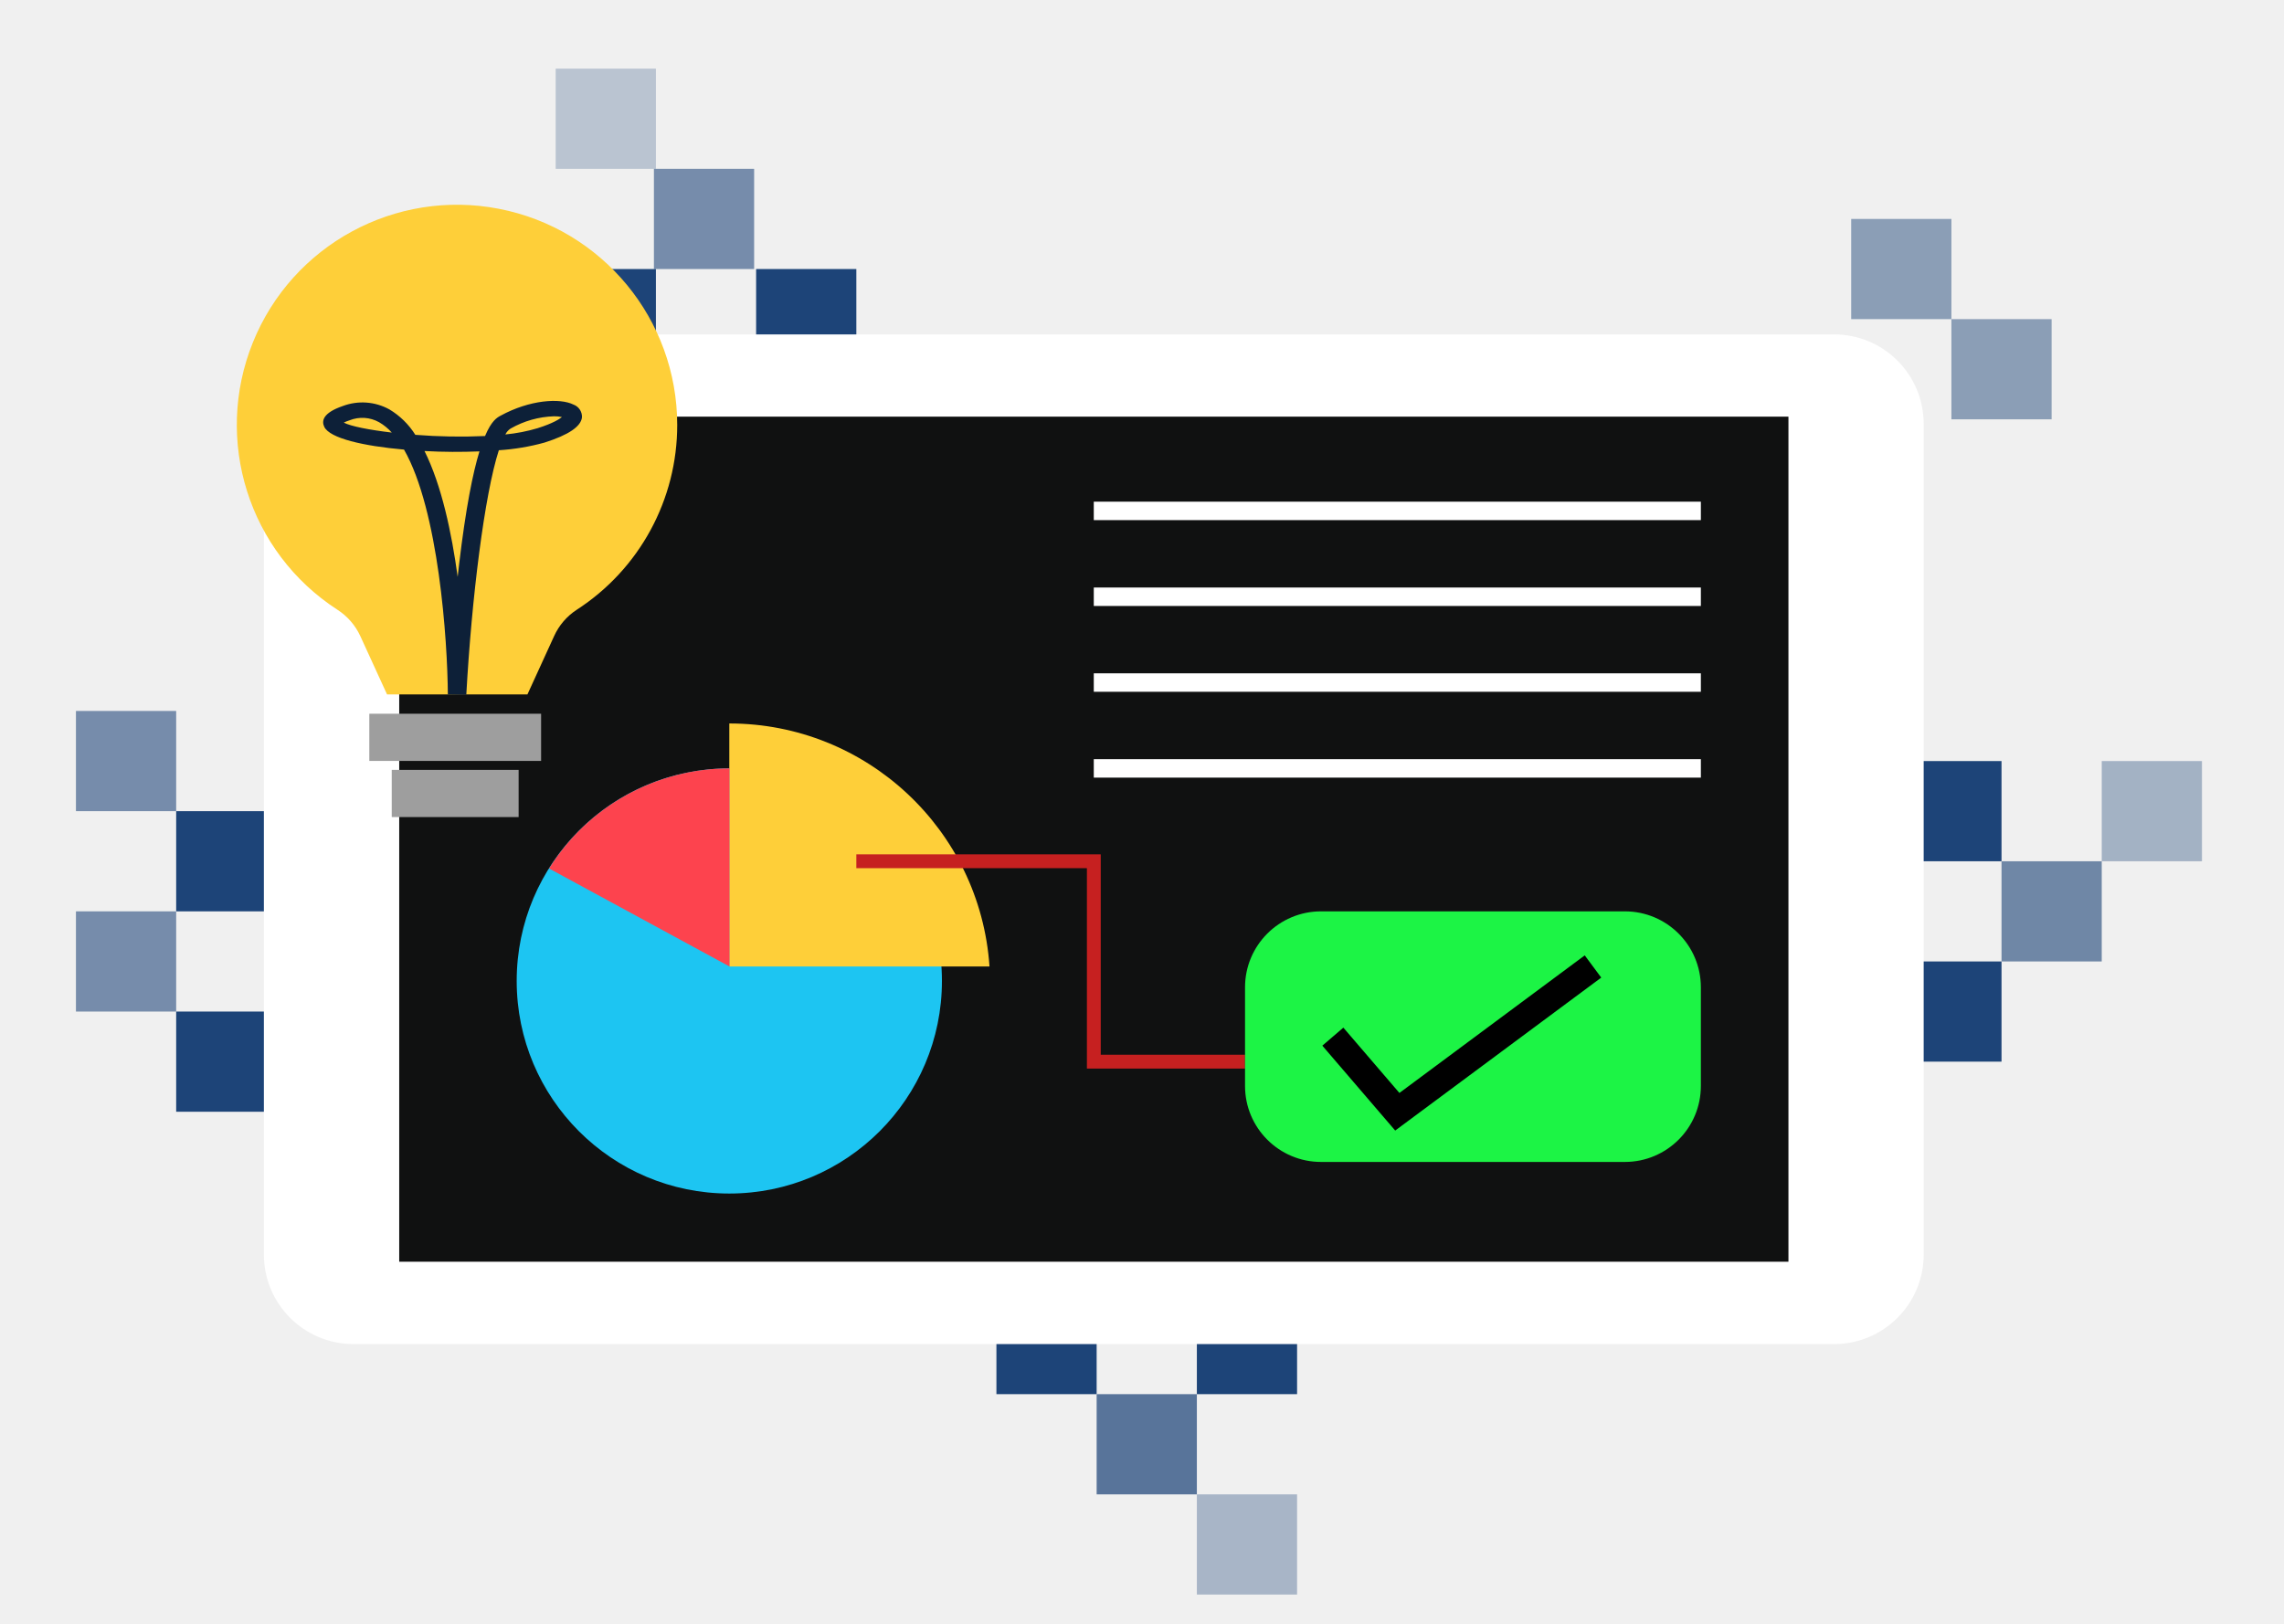
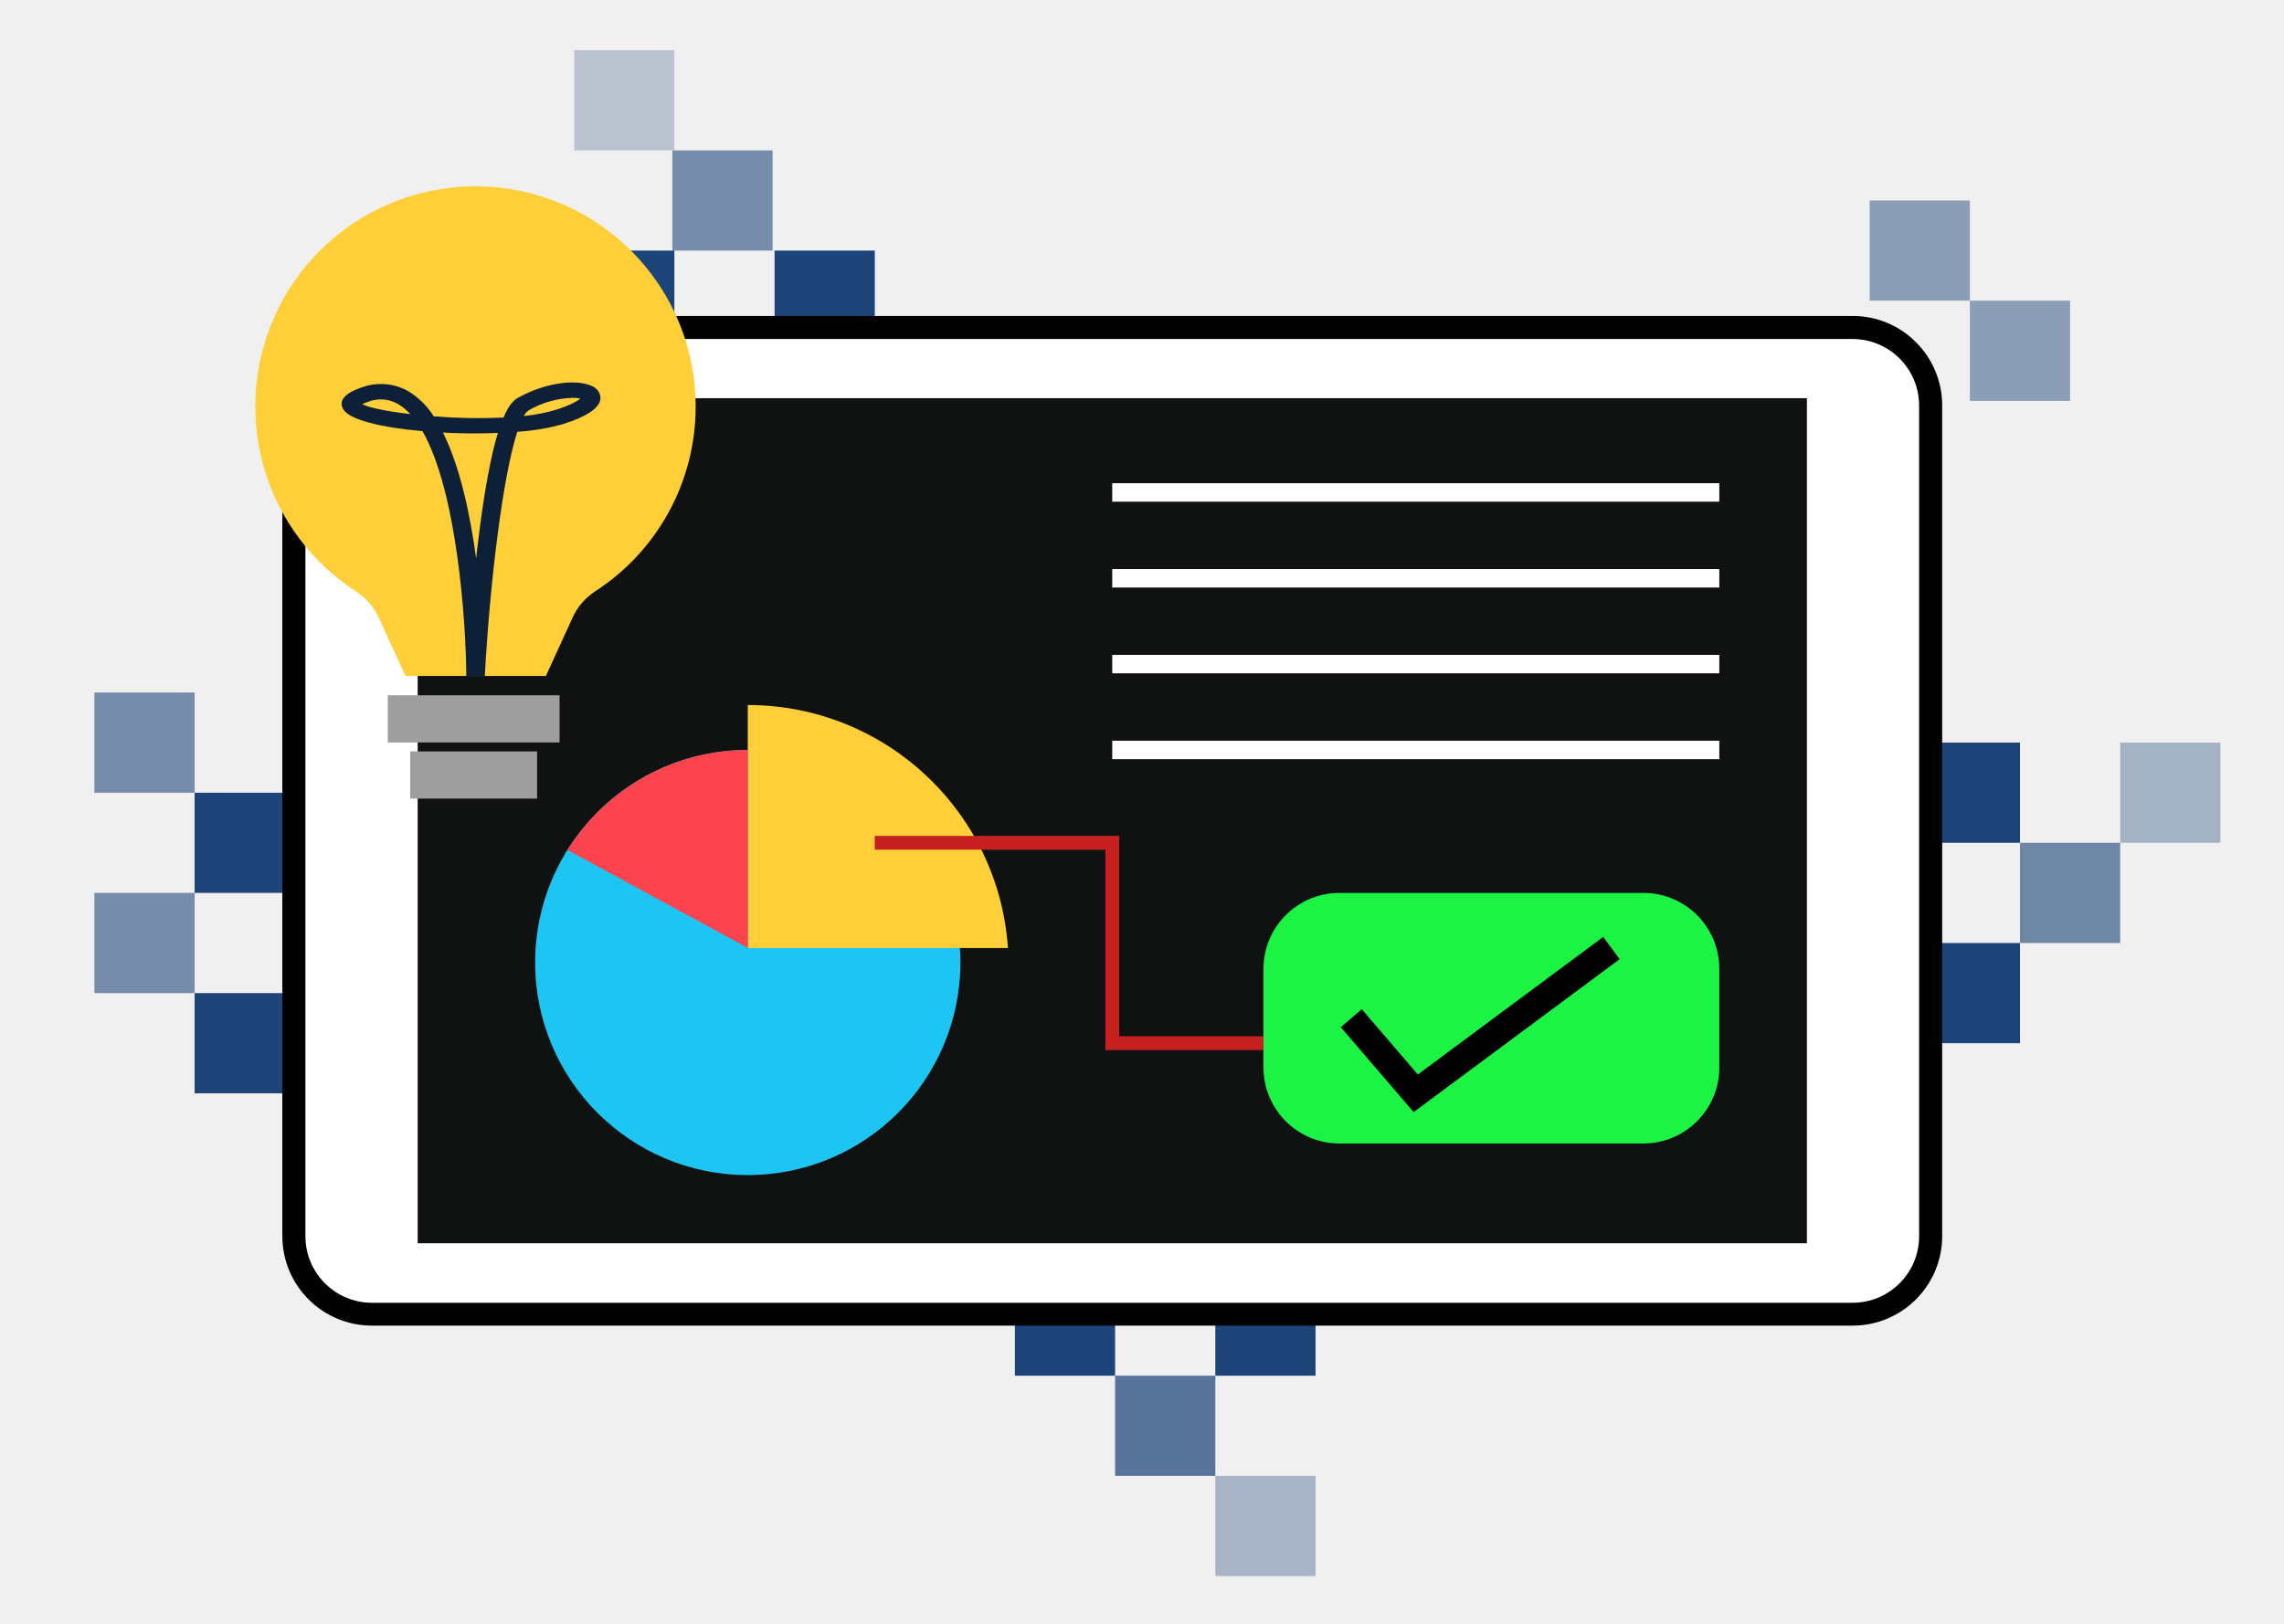
<svg xmlns="http://www.w3.org/2000/svg" id="Layer_1" data-name="Layer 1" viewBox="0 0 495 352">
  <defs>
    <style>.cls-1{fill:#1dc5f2;}.cls-2,.cls-3,.cls-4,.cls-5,.cls-6,.cls-7,.cls-8,.cls-9{fill:#1d4478;}.cls-3{opacity:0.48;}.cls-4{opacity:0.34;}.cls-5{opacity:0.72;}.cls-6{opacity:0.58;}.cls-7{opacity:0.26;}.cls-8{opacity:0.36;}.cls-9{opacity:0.61;}.cls-10{fill:#fff;}.cls-11{fill:#101111;}.cls-12,.cls-16,.cls-18{fill:none;stroke-miterlimit:10;}.cls-12{stroke:#fff;stroke-width:4px;}.cls-13{fill:#fecf39;}.cls-14{fill:#9e9e9e;}.cls-15{fill:#0d2038;}.cls-16{stroke:#c62020;stroke-width:3px;}.cls-17{fill:#1cf445;}.cls-18{stroke:#000;stroke-width:6px;}.cls-19{fill:#fd434e;}</style>
  </defs>
-   <rect class="cls-1" x="76.99" y="58.32" width="21.72" height="21.72" />
-   <rect class="cls-2" x="120.43" y="58.32" width="21.72" height="21.72" />
-   <rect class="cls-2" x="194.23" y="258.78" width="21.72" height="21.72" />
-   <rect class="cls-2" x="215.95" y="280.5" width="21.72" height="21.72" />
-   <rect class="cls-3" x="401.2" y="47.46" width="21.72" height="21.72" />
-   <rect class="cls-4" x="259.39" y="323.94" width="21.72" height="21.72" />
-   <rect class="cls-5" x="237.67" y="302.22" width="21.72" height="21.72" />
-   <rect class="cls-2" x="259.39" y="280.5" width="21.72" height="21.72" />
-   <rect class="cls-2" x="38.18" y="219.28" width="21.72" height="21.72" />
-   <rect class="cls-6" x="16.46" y="197.56" width="21.72" height="21.72" />
-   <rect class="cls-2" x="38.18" y="175.84" width="21.72" height="21.72" />
-   <rect class="cls-6" x="16.46" y="154.12" width="21.72" height="21.72" />
-   <rect class="cls-3" x="422.92" y="69.18" width="21.72" height="21.72" />
-   <rect class="cls-7" x="120.43" y="14.88" width="21.72" height="21.72" />
-   <rect class="cls-2" x="163.87" y="58.32" width="21.72" height="21.72" />
-   <rect class="cls-6" x="141.72" y="36.6" width="21.72" height="21.72" />
-   <rect class="cls-8" x="455.5" y="164.98" width="21.72" height="21.72" />
-   <rect class="cls-2" x="412.06" y="164.98" width="21.72" height="21.72" />
-   <rect class="cls-9" x="433.78" y="186.7" width="21.72" height="21.72" />
-   <rect class="cls-2" x="412.06" y="208.42" width="21.72" height="21.72" />
-   <rect class="cls-10" x="57.19" y="72.49" width="359.72" height="218.87" rx="19.41" ry="19.41" />
-   <rect class="cls-11" x="86.52" y="90.32" width="301.08" height="183.19" />
-   <circle class="cls-1" cx="158.06" cy="212.65" r="46.08" />
-   <line class="cls-12" x1="237.05" y1="110.75" x2="368.62" y2="110.75" />
-   <line class="cls-12" x1="237.05" y1="129.36" x2="368.62" y2="129.36" />
-   <line class="cls-12" x1="237.05" y1="147.96" x2="368.62" y2="147.96" />
-   <line class="cls-12" x1="237.05" y1="166.57" x2="368.62" y2="166.57" />
-   <path class="cls-13" d="M146.77,92.1a47.72,47.72,0,1,0-73.68,40.05,13.54,13.54,0,0,1,5,5.74l5.79,12.64h30.43l5.78-12.64a13.4,13.4,0,0,1,4.89-5.7A47.67,47.67,0,0,0,146.77,92.1Z" />
-   <rect class="cls-14" x="80.04" y="154.72" width="37.23" height="10.23" />
-   <rect class="cls-14" x="84.9" y="166.89" width="27.5" height="10.23" />
-   <path class="cls-15" d="M101.06,150.62l-4-.07c-.07-11.73-2-40-9.5-53.09-8.79-.77-16.11-2.45-17.28-4.93-.6-1.25-.38-3,4-4.51a12.08,12.08,0,0,1,10.13.74,16.82,16.82,0,0,1,5.6,5.5,122.78,122.78,0,0,0,15.11.26c1.41-3.34,2.61-4,3.35-4.4,6.38-3.49,12.9-3.86,15.81-2.42a2.81,2.81,0,0,1,1.85,2.75c-.21,2-2.87,3.82-8.12,5.49a48.51,48.51,0,0,1-9.9,1.66C105,107.22,102.22,129.63,101.06,150.62ZM92,97.77c3.71,7.42,5.89,17.74,7.19,27.29l.3-2.66c1.47-12.4,3-19.93,4.42-24.55C100.08,98,96,98,92,97.77Zm28.08-7.53a20.25,20.25,0,0,0-9.42,2.66,3.25,3.25,0,0,0-1.14,1.28,36.43,36.43,0,0,0,7-1.36c3.39-1.07,4.75-2,5.27-2.41A7.4,7.4,0,0,0,120.09,90.24ZM74.5,91.61C76,92.4,80,93.19,84.91,93.77a11.24,11.24,0,0,0-2.76-2.25,7.45,7.45,0,0,0-6.39-.41A9.3,9.3,0,0,0,74.5,91.61Z" />
-   <path class="cls-13" d="M214.45,209.51a56.53,56.53,0,0,0-56.39-52.68v52.68Z" />
-   <polyline class="cls-16" points="185.59 186.7 237.06 186.7 237.06 230.14 269.83 230.14" />
-   <rect class="cls-17" x="269.83" y="197.56" width="98.79" height="54.32" rx="16.47" ry="16.47" />
-   <polyline class="cls-18" points="288.86 224.72 302.83 241 345.24 209.51" />
-   <path class="cls-19" d="M119,188.27l39.1,21.24V166.57A46,46,0,0,0,119,188.27Z" />
+   <rect class="cls-1" x="80.99" y="54.32" width="21.72" height="21.72" />
+   <rect class="cls-2" x="124.43" y="54.32" width="21.72" height="21.72" />
+   <rect class="cls-2" x="198.23" y="254.78" width="21.72" height="21.72" />
+   <rect class="cls-2" x="219.95" y="276.5" width="21.72" height="21.72" />
+   <rect class="cls-3" x="405.2" y="43.46" width="21.72" height="21.72" />
+   <rect class="cls-4" x="263.39" y="319.94" width="21.72" height="21.72" />
+   <rect class="cls-5" x="241.67" y="298.22" width="21.72" height="21.72" />
+   <rect class="cls-2" x="263.39" y="276.5" width="21.72" height="21.72" />
+   <rect class="cls-2" x="42.18" y="215.28" width="21.72" height="21.72" />
+   <rect class="cls-6" x="20.46" y="193.56" width="21.72" height="21.72" />
+   <rect class="cls-2" x="42.18" y="171.84" width="21.72" height="21.72" />
+   <rect class="cls-6" x="20.46" y="150.12" width="21.72" height="21.72" />
+   <rect class="cls-3" x="426.92" y="65.18" width="21.72" height="21.72" />
+   <rect class="cls-7" x="124.43" y="10.88" width="21.72" height="21.72" />
+   <rect class="cls-2" x="167.87" y="54.32" width="21.72" height="21.72" />
+   <rect class="cls-6" x="145.72" y="32.6" width="21.72" height="21.72" />
+   <rect class="cls-8" x="459.5" y="160.98" width="21.72" height="21.72" />
+   <rect class="cls-2" x="416.06" y="160.98" width="21.72" height="21.72" />
+   <rect class="cls-9" x="437.78" y="182.7" width="21.72" height="21.72" />
+   <rect class="cls-2" x="416.06" y="204.42" width="21.72" height="21.72" />
+   <rect class="cls-10" x="63.69" y="70.99" width="354.72" height="213.87" rx="16.91" ry="16.91" />
+   <path d="M401.51,73.49A14.43,14.43,0,0,1,415.92,87.9V268a14.43,14.43,0,0,1-14.41,14.41H80.6A14.43,14.43,0,0,1,66.19,268V87.9A14.43,14.43,0,0,1,80.6,73.49H401.51m0-5H80.6A19.41,19.41,0,0,0,61.19,87.9V268A19.41,19.41,0,0,0,80.6,287.36H401.51A19.41,19.41,0,0,0,420.92,268V87.9a19.41,19.41,0,0,0-19.41-19.41Z" />
+   <rect class="cls-11" x="90.52" y="86.32" width="301.08" height="183.19" />
+   <circle class="cls-1" cx="162.06" cy="208.65" r="46.08" />
+   <line class="cls-12" x1="241.05" y1="106.75" x2="372.62" y2="106.75" />
+   <line class="cls-12" x1="241.05" y1="125.36" x2="372.62" y2="125.36" />
+   <line class="cls-12" x1="241.05" y1="143.96" x2="372.62" y2="143.96" />
+   <line class="cls-12" x1="241.05" y1="162.57" x2="372.62" y2="162.57" />
+   <path class="cls-13" d="M150.77,88.1a47.72,47.72,0,1,0-73.68,40.05,13.54,13.54,0,0,1,5,5.74l5.79,12.64h30.43l5.78-12.64a13.4,13.4,0,0,1,4.89-5.7A47.67,47.67,0,0,0,150.77,88.1Z" />
+   <rect class="cls-14" x="84.04" y="150.72" width="37.23" height="10.23" />
+   <rect class="cls-14" x="88.9" y="162.89" width="27.5" height="10.23" />
+   <path class="cls-15" d="M105.06,146.62l-4-.07c-.07-11.73-2-40-9.5-53.09-8.79-.77-16.11-2.45-17.28-4.93-.6-1.25-.38-3,4-4.51a12.08,12.08,0,0,1,10.13.74,16.82,16.82,0,0,1,5.6,5.5,122.78,122.78,0,0,0,15.11.26c1.41-3.34,2.61-4,3.35-4.4,6.38-3.49,12.9-3.86,15.81-2.42a2.81,2.81,0,0,1,1.85,2.75c-.21,2-2.87,3.82-8.12,5.49a48.51,48.51,0,0,1-9.9,1.66C109,103.22,106.22,125.63,105.06,146.62ZM96,93.77c3.71,7.42,5.89,17.74,7.19,27.29l.3-2.66c1.47-12.4,3-19.93,4.42-24.55C104.08,94,100,94,96,93.77Zm28.08-7.53a20.25,20.25,0,0,0-9.42,2.66,3.25,3.25,0,0,0-1.14,1.28,36.43,36.43,0,0,0,7-1.36c3.39-1.07,4.75-2,5.27-2.41A7.4,7.4,0,0,0,124.09,86.24ZM78.5,87.61C80,88.4,84,89.19,88.91,89.77a11.24,11.24,0,0,0-2.76-2.25,7.45,7.45,0,0,0-6.39-.41A9.3,9.3,0,0,0,78.5,87.61Z" />
+   <path class="cls-13" d="M218.45,205.51a56.53,56.53,0,0,0-56.39-52.68v52.68Z" />
+   <polyline class="cls-16" points="189.59 182.7 241.06 182.7 241.06 226.14 273.83 226.14" />
+   <rect class="cls-17" x="273.83" y="193.56" width="98.79" height="54.32" rx="16.47" ry="16.47" />
+   <polyline class="cls-18" points="292.86 220.72 306.83 237 349.24 205.51" />
+   <path class="cls-19" d="M123,184.27l39.1,21.24V162.57A46,46,0,0,0,123,184.27Z" />
</svg>
